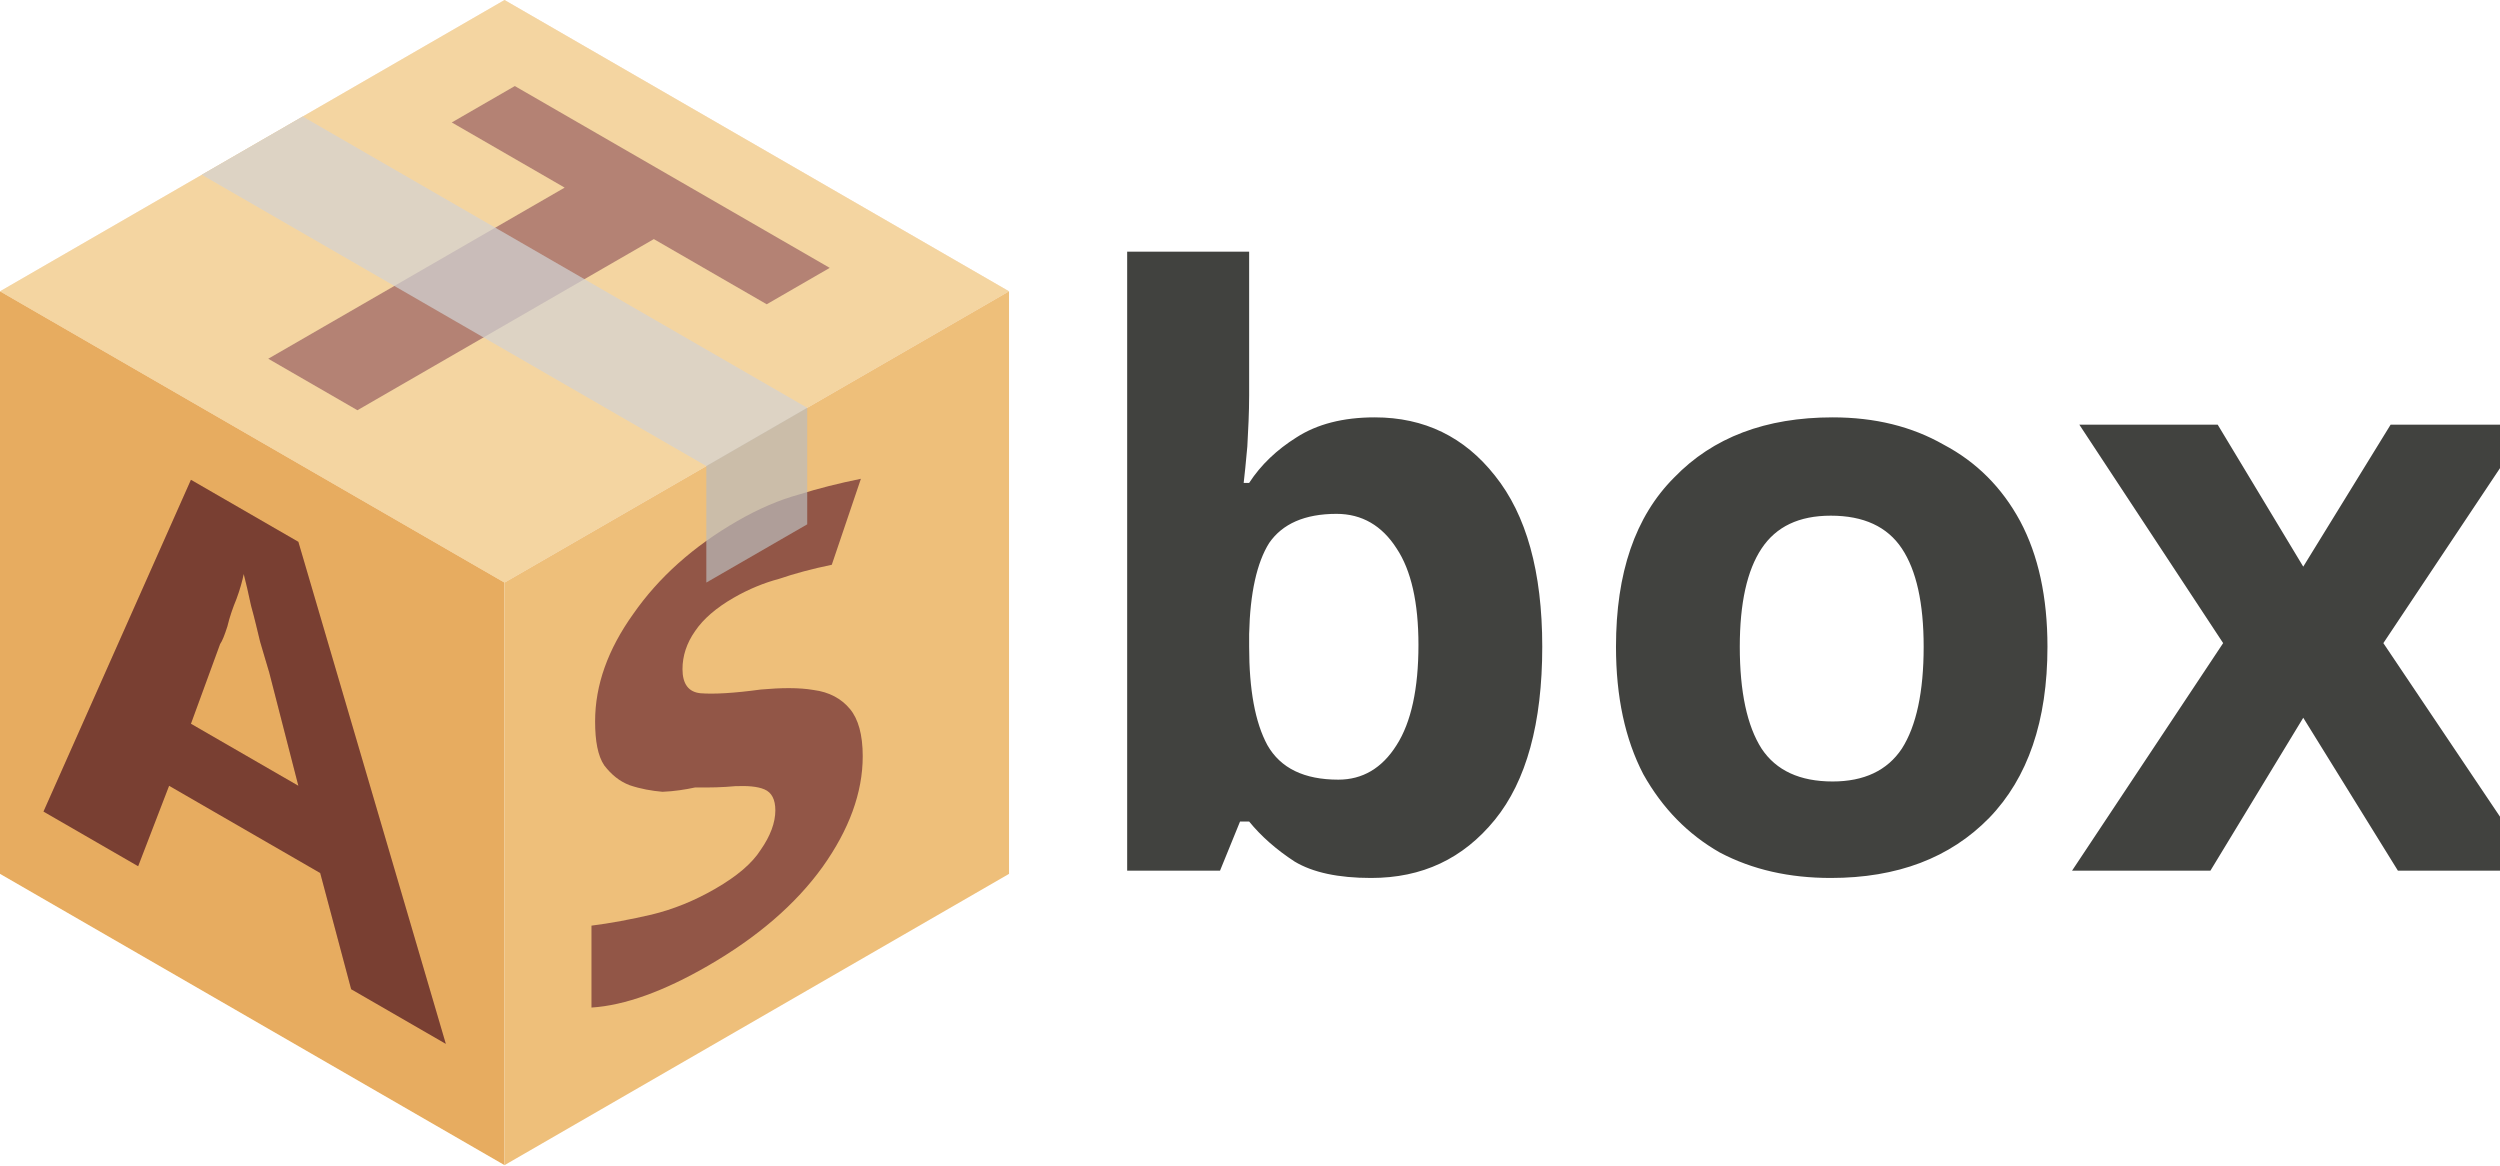
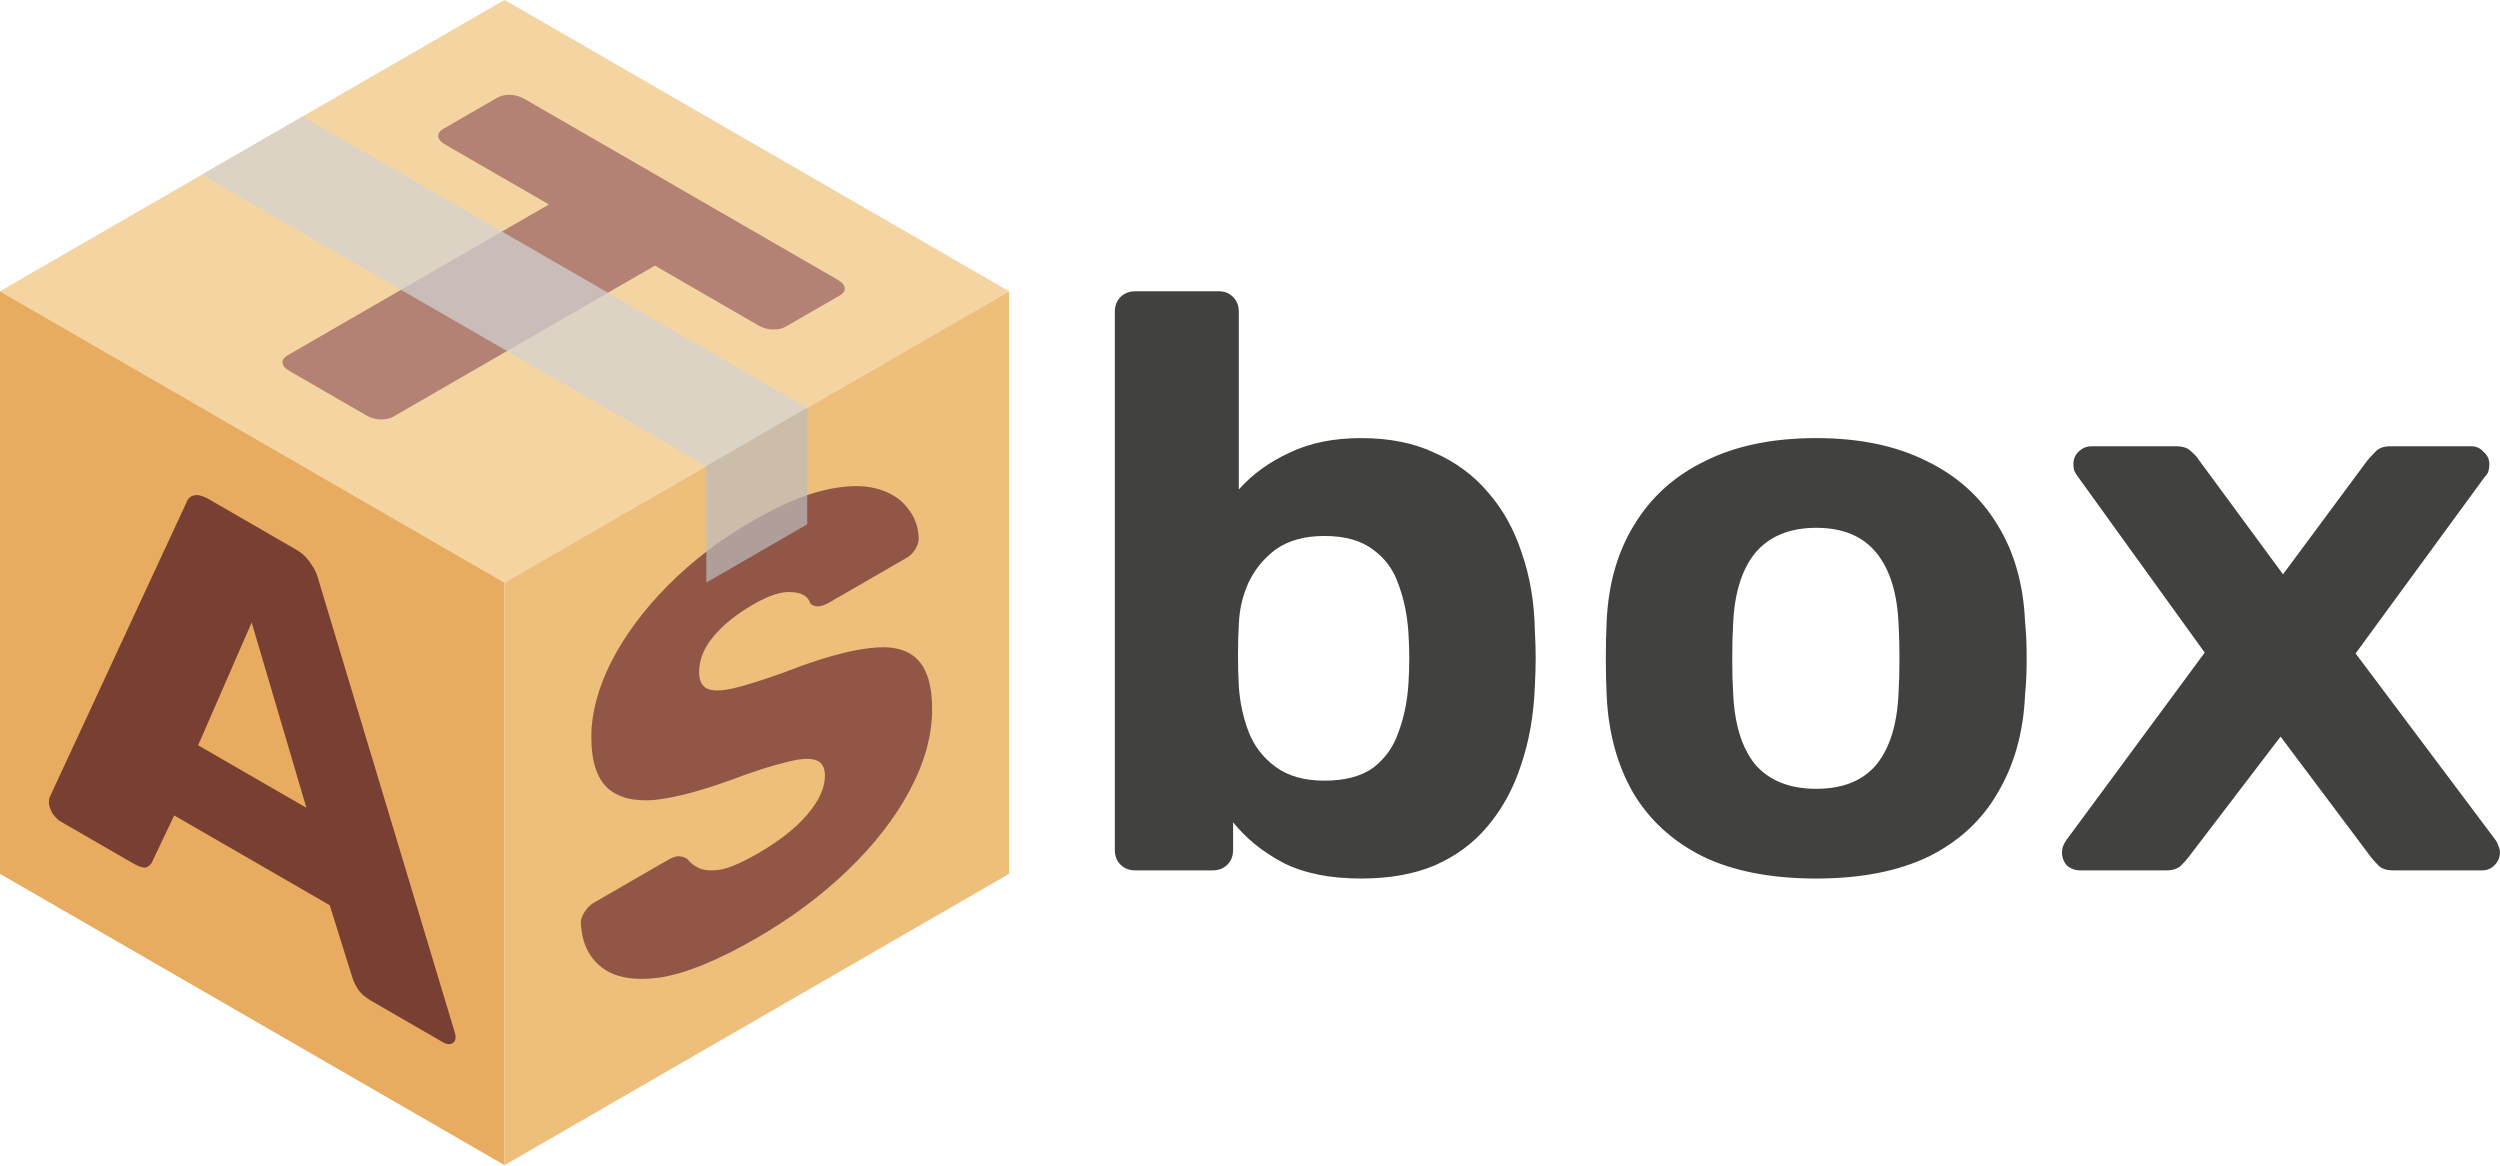
<svg xmlns="http://www.w3.org/2000/svg" width="81.094" height="37.795" viewBox="0 0 21.456 10" version="1.1" id="svg1" xml:space="preserve">
-   <defs id="defs1">
-     <linearGradient id="swatch161">
-       <stop style="stop-color:#41423f;stop-opacity:1;" offset="0" id="stop161" />
-     </linearGradient>
-     <linearGradient id="swatch160">
-       <stop style="stop-color:#10250d;stop-opacity:1;" offset="0" id="stop160" />
-     </linearGradient>
-     <linearGradient id="swatch159">
-       <stop style="stop-color:#41423f;stop-opacity:1;" offset="0" id="stop159" />
-     </linearGradient>
-     <linearGradient id="swatch158">
-       <stop style="stop-color:#41423f;stop-opacity:1;" offset="0" id="stop158" />
-     </linearGradient>
-     <linearGradient id="swatch130">
-       <stop style="stop-color:#41423f;stop-opacity:1;" offset="0" id="stop130" />
-     </linearGradient>
-     <linearGradient id="swatch129">
-       <stop style="stop-color:#10250d;stop-opacity:1;" offset="0" id="stop129" />
-     </linearGradient>
-     <linearGradient id="swatch128">
-       <stop style="stop-color:#00da00;stop-opacity:1;" offset="0" id="stop128" />
-     </linearGradient>
-     <linearGradient id="swatch127">
-       <stop style="stop-color:#1bad09;stop-opacity:1;" offset="0" id="stop127" />
-     </linearGradient>
-     <linearGradient id="swatch126">
-       <stop style="stop-color:#16e913;stop-opacity:1;" offset="0" id="stop126" />
-     </linearGradient>
-     <linearGradient id="swatch120">
-       <stop style="stop-color:#090e12;stop-opacity:1;" offset="0" id="stop120" />
-     </linearGradient>
-     <linearGradient id="swatch105">
-       <stop style="stop-color:#f4debf;stop-opacity:1;" offset="0" id="stop105" />
-     </linearGradient>
-   </defs>
+   <defs id="defs1" />
  <g id="layer18" transform="translate(-1.269878,-0.9999998)">
    <g id="layer2" style="display:inline" transform="translate(-3.060249,-4)">
      <g id="g37" style="display:inline">
        <path style="display:inline;opacity:1;fill:#edbe78;fill-opacity:1;stroke-width:0.265" d="m 8.66,5 -4.33,2.5 4.33,2.5 4.33,-2.5 z" id="path29" />
        <path style="display:inline;opacity:1;fill:#edbe78;fill-opacity:1;stroke-width:0.265" d="m 8.66,15 -4.33,-2.5 V 7.5 l 4.33,2.5 z" id="path30" />
        <path style="display:inline;opacity:1;fill:#edbe78;fill-opacity:1;stroke-width:0.265" d="m 12.99,7.5 v 5 l -4.33,2.5 V 10 Z" id="path31" />
        <g id="g35" style="display:inline">
-           <text xml:space="preserve" style="font-style:normal;font-variant:normal;font-weight:bold;font-stretch:normal;font-size:5px;font-family:Rubik;-inkscape-font-specification:'Rubik Bold';text-align:start;writing-mode:lr-tb;direction:ltr;text-anchor:start;display:inline;opacity:1;mix-blend-mode:normal;fill:#905445;fill-opacity:1;stroke-width:0.265" x="9.17" y="19.25" id="text34" transform="skewY(-30)">
-             <tspan id="tspan34" style="fill:#905445;fill-opacity:1;stroke-width:0.265" x="9.17" y="19.25">S</tspan>
-           </text>
-           <text xml:space="preserve" style="font-style:normal;font-variant:normal;font-weight:bold;font-stretch:normal;font-size:5px;font-family:Rubik;-inkscape-font-specification:'Rubik Bold';text-align:start;writing-mode:lr-tb;direction:ltr;text-anchor:start;display:inline;opacity:1;mix-blend-mode:normal;fill:#905445;fill-opacity:1;stroke-width:0.265" x="4.705" y="9.25" id="text33" transform="skewY(30)">
-             <tspan id="tspan33" style="fill:#905445;fill-opacity:1;stroke-width:0.265" x="4.705" y="9.25">A</tspan>
-           </text>
-           <text xml:space="preserve" style="font-style:normal;font-variant:normal;font-weight:bold;font-stretch:normal;font-size:5px;font-family:Rubik;-inkscape-font-specification:'Rubik Bold';text-align:start;writing-mode:lr-tb;direction:ltr;text-anchor:start;display:inline;opacity:1;mix-blend-mode:normal;fill:#905445;fill-opacity:1;stroke-width:0.265" x="9.25" y="4.25" id="text32" transform="matrix(1,0.5773503,-0.8660254,0.5,0,0)">
-             <tspan id="tspan32" style="font-style:normal;font-variant:normal;font-weight:bold;font-stretch:normal;font-size:5px;font-family:Rubik;-inkscape-font-specification:'Rubik Bold';fill:#905445;fill-opacity:1;stroke-width:0.265" x="9.25" y="4.25">T</tspan>
-           </text>
+           <path d="m 10.825,19.3 q -0.5,0 -0.83,-0.14 -0.33,-0.145 -0.5,-0.375 -0.17,-0.23 -0.18,-0.49 0,-0.04 0.03,-0.07 0.035,-0.035 0.08,-0.035 h 0.63 q 0.07,0 0.105,0.025 0.04,0.025 0.07,0.065 0.04,0.075 0.11,0.145 0.075,0.07 0.19,0.115 0.12,0.04 0.295,0.04 0.29,0 0.435,-0.09 0.15,-0.09 0.15,-0.245 0,-0.11 -0.08,-0.18 -0.08,-0.075 -0.26,-0.13 -0.175,-0.06 -0.47,-0.12 -0.38,-0.08 -0.65,-0.205 -0.265,-0.13 -0.405,-0.335 -0.14,-0.21 -0.14,-0.52 0,-0.305 0.17,-0.545 0.175,-0.24 0.485,-0.375 0.31,-0.135 0.735,-0.135 0.345,0 0.605,0.09 0.265,0.09 0.445,0.24 0.18,0.15 0.27,0.32 0.095,0.165 0.1,0.325 0,0.04 -0.03,0.075 -0.03,0.03 -0.075,0.03 h -0.66 q -0.055,0 -0.095,-0.02 -0.04,-0.02 -0.07,-0.065 -0.03,-0.11 -0.16,-0.19 -0.125,-0.085 -0.33,-0.085 -0.22,0 -0.345,0.08 -0.12,0.075 -0.12,0.235 0,0.1 0.065,0.175 0.07,0.075 0.225,0.13 0.16,0.055 0.435,0.115 0.455,0.085 0.735,0.215 0.28,0.125 0.41,0.33 0.13,0.2 0.13,0.505 0,0.34 -0.195,0.59 -0.19,0.245 -0.53,0.375 -0.34,0.13 -0.78,0.13 z" id="text34" style="font-weight:bold;font-size:5px;font-family:Rubik;-inkscape-font-specification:'Rubik Bold';fill:#905445;stroke-width:0.265" transform="skewY(-30)" aria-label="S" />
+           <path d="m 4.855,9.25 q -0.04,0 -0.075,-0.03 -0.03,-0.035 -0.03,-0.075 0,-0.025 0.005,-0.045 L 5.93,5.89 q 0.015,-0.055 0.06,-0.095 0.05,-0.045 0.135,-0.045 H 6.865 q 0.085,0 0.13,0.045 0.05,0.04 0.065,0.095 l 1.17,3.21 q 0.01,0.02 0.01,0.045 0,0.04 -0.035,0.075 -0.03,0.03 -0.075,0.03 H 7.515 q -0.075,0 -0.115,-0.035 -0.035,-0.04 -0.045,-0.07 L 7.16,8.635 H 5.825 l -0.19,0.51 q -0.01,0.03 -0.045,0.07 -0.035,0.035 -0.12,0.035 z M 6.03,7.915 H 6.96 L 6.49,6.595 Z" id="text33" style="font-weight:bold;font-size:5px;font-family:Rubik;-inkscape-font-specification:'Rubik Bold';fill:#905445;stroke-width:0.265" transform="skewY(30)" aria-label="A" />
+           <path d="m 10.495,4.25 q -0.055,0 -0.09,-0.035 -0.035,-0.035 -0.035,-0.09 v -2.59 H 9.48 q -0.055,0 -0.09,-0.035 -0.035,-0.04 -0.035,-0.09 V 0.875 q 0,-0.055 0.035,-0.09 0.035,-0.035 0.09,-0.035 h 2.69 q 0.055,0 0.09,0.035 0.035,0.035 0.035,0.09 V 1.41 q 0,0.05 -0.035,0.09 -0.035,0.035 -0.09,0.035 h -0.89 v 2.59 q 0,0.055 -0.035,0.09 -0.035,0.035 -0.09,0.035 z" id="text32" style="font-weight:bold;font-size:5px;font-family:Rubik;-inkscape-font-specification:'Rubik Bold';fill:#905445;stroke-width:0.265" transform="matrix(1,0.5773503,-0.8660254,0.5,0,0)" aria-label="T" />
        </g>
        <path style="display:inline;opacity:0.695;fill:#bbbbbb;fill-opacity:1;stroke-width:0.265" d="m 10.392,10 0.866,-0.5 V 8.5 L 6.928,6 6.062,6.5 l 4.33,2.5 z" id="path32" />
        <g id="g31-3" style="display:inline;opacity:1;mix-blend-mode:soft-light">
          <path style="opacity:1;fill:#dedede;fill-opacity:1;stroke-width:0.265" d="m 8.66,5 -4.33,2.5 4.33,2.5 4.33,-2.5 z" id="path29-5" />
          <path style="opacity:1;fill:#505050;fill-opacity:1;stroke-width:0.265" d="m 8.66,15 -4.33,-2.5 V 7.5 l 4.33,2.5 z" id="path30-6" />
          <path style="opacity:1;fill:#848484;fill-opacity:1;stroke-width:0.265" d="m 12.99,7.5 v 5 l -4.33,2.5 V 10 Z" id="path31-2" />
        </g>
      </g>
-       <text xml:space="preserve" style="font-style:normal;font-variant:normal;font-weight:600;font-stretch:normal;font-size:7px;font-family:Rubik;-inkscape-font-specification:'Rubik Semi-Bold';text-align:start;writing-mode:lr-tb;direction:ltr;text-anchor:start;opacity:1;fill:#41423f;fill-opacity:1;stroke:none;stroke-width:0.265;stroke-opacity:1" x="13.457" y="12.47" id="text35">
-         <tspan id="tspan35" style="font-style:normal;font-variant:normal;font-weight:600;font-stretch:normal;font-size:7px;font-family:Rubik;-inkscape-font-specification:'Rubik Semi-Bold';fill:#41423f;fill-opacity:1;stroke-width:0.265" x="13.457" y="12.47">box</tspan>
-       </text>
+       <path d="m 16.012,12.54 q -0.399,0 -0.665,-0.133 -0.266,-0.14 -0.434,-0.35 v 0.238 q 0,0.077 -0.049,0.126 -0.049,0.049 -0.126,0.049 h -0.665 q -0.077,0 -0.126,-0.049 -0.049,-0.049 -0.049,-0.126 V 7.675 q 0,-0.077 0.049,-0.126 0.049,-0.049 0.126,-0.049 h 0.721 q 0.07,0 0.119,0.049 0.049,0.049 0.049,0.126 v 1.526 q 0.175,-0.196 0.434,-0.315 0.259,-0.126 0.616,-0.126 0.364,0 0.63,0.126 0.273,0.119 0.462,0.343 0.189,0.217 0.287,0.518 0.105,0.301 0.112,0.665 0.007,0.126 0.007,0.238 0,0.105 -0.007,0.238 -0.014,0.371 -0.119,0.679 -0.098,0.301 -0.287,0.525 -0.182,0.217 -0.455,0.336 -0.266,0.112 -0.63,0.112 z m -0.315,-0.84 q 0.266,0 0.42,-0.112 0.154,-0.119 0.217,-0.308 0.07,-0.189 0.084,-0.413 0.014,-0.217 0,-0.434 -0.014,-0.224 -0.084,-0.413 -0.063,-0.189 -0.217,-0.301 -0.154,-0.119 -0.42,-0.119 -0.252,0 -0.413,0.112 -0.154,0.112 -0.238,0.287 -0.077,0.168 -0.084,0.364 -0.007,0.126 -0.007,0.259 0,0.133 0.007,0.266 0.014,0.21 0.084,0.392 0.07,0.182 0.231,0.301 0.161,0.119 0.42,0.119 z m 4.221,0.84 q -0.581,0 -0.973,-0.189 -0.392,-0.196 -0.602,-0.553 -0.203,-0.357 -0.224,-0.833 -0.007,-0.14 -0.007,-0.315 0,-0.182 0.007,-0.315 0.021,-0.483 0.238,-0.833 0.217,-0.357 0.609,-0.546 0.392,-0.196 0.952,-0.196 0.553,0 0.945,0.196 0.392,0.189 0.609,0.546 0.217,0.35 0.238,0.833 0.014,0.133 0.014,0.315 0,0.175 -0.014,0.315 -0.021,0.476 -0.231,0.833 -0.203,0.357 -0.595,0.553 -0.392,0.189 -0.966,0.189 z m 0,-0.77 q 0.343,0 0.518,-0.21 0.175,-0.217 0.189,-0.63 0.007,-0.105 0.007,-0.28 0,-0.175 -0.007,-0.28 -0.014,-0.406 -0.189,-0.623 -0.175,-0.217 -0.518,-0.217 -0.343,0 -0.525,0.217 -0.175,0.217 -0.189,0.623 -0.007,0.105 -0.007,0.28 0,0.175 0.007,0.28 0.014,0.413 0.189,0.63 0.182,0.21 0.525,0.21 z m 2.263,0.7 q -0.063,0 -0.112,-0.042 -0.042,-0.049 -0.042,-0.112 0,-0.021 0.007,-0.049 0.014,-0.035 0.035,-0.063 l 1.183,-1.603 -1.085,-1.505 q -0.021,-0.028 -0.035,-0.056 -0.007,-0.028 -0.007,-0.056 0,-0.063 0.042,-0.105 0.049,-0.049 0.112,-0.049 h 0.728 q 0.084,0 0.126,0.042 0.049,0.042 0.07,0.077 l 0.721,0.98 0.721,-0.973 q 0.028,-0.035 0.07,-0.077 0.042,-0.049 0.133,-0.049 h 0.693 q 0.063,0 0.105,0.049 0.049,0.042 0.049,0.105 0,0.028 -0.007,0.056 -0.007,0.028 -0.035,0.056 l -1.106,1.512 1.197,1.596 q 0.021,0.028 0.028,0.056 0.014,0.028 0.014,0.056 0,0.063 -0.049,0.112 -0.042,0.042 -0.105,0.042 h -0.763 q -0.077,0 -0.119,-0.035 -0.042,-0.042 -0.07,-0.077 l -0.777,-1.036 -0.791,1.036 q -0.021,0.028 -0.063,0.07 -0.042,0.042 -0.126,0.042 z" id="text35" style="font-weight:600;font-size:7px;font-family:Rubik;-inkscape-font-specification:'Rubik Semi-Bold';fill:#41423f;stroke-width:0.265" aria-label="box" />
    </g>
  </g>
</svg>
